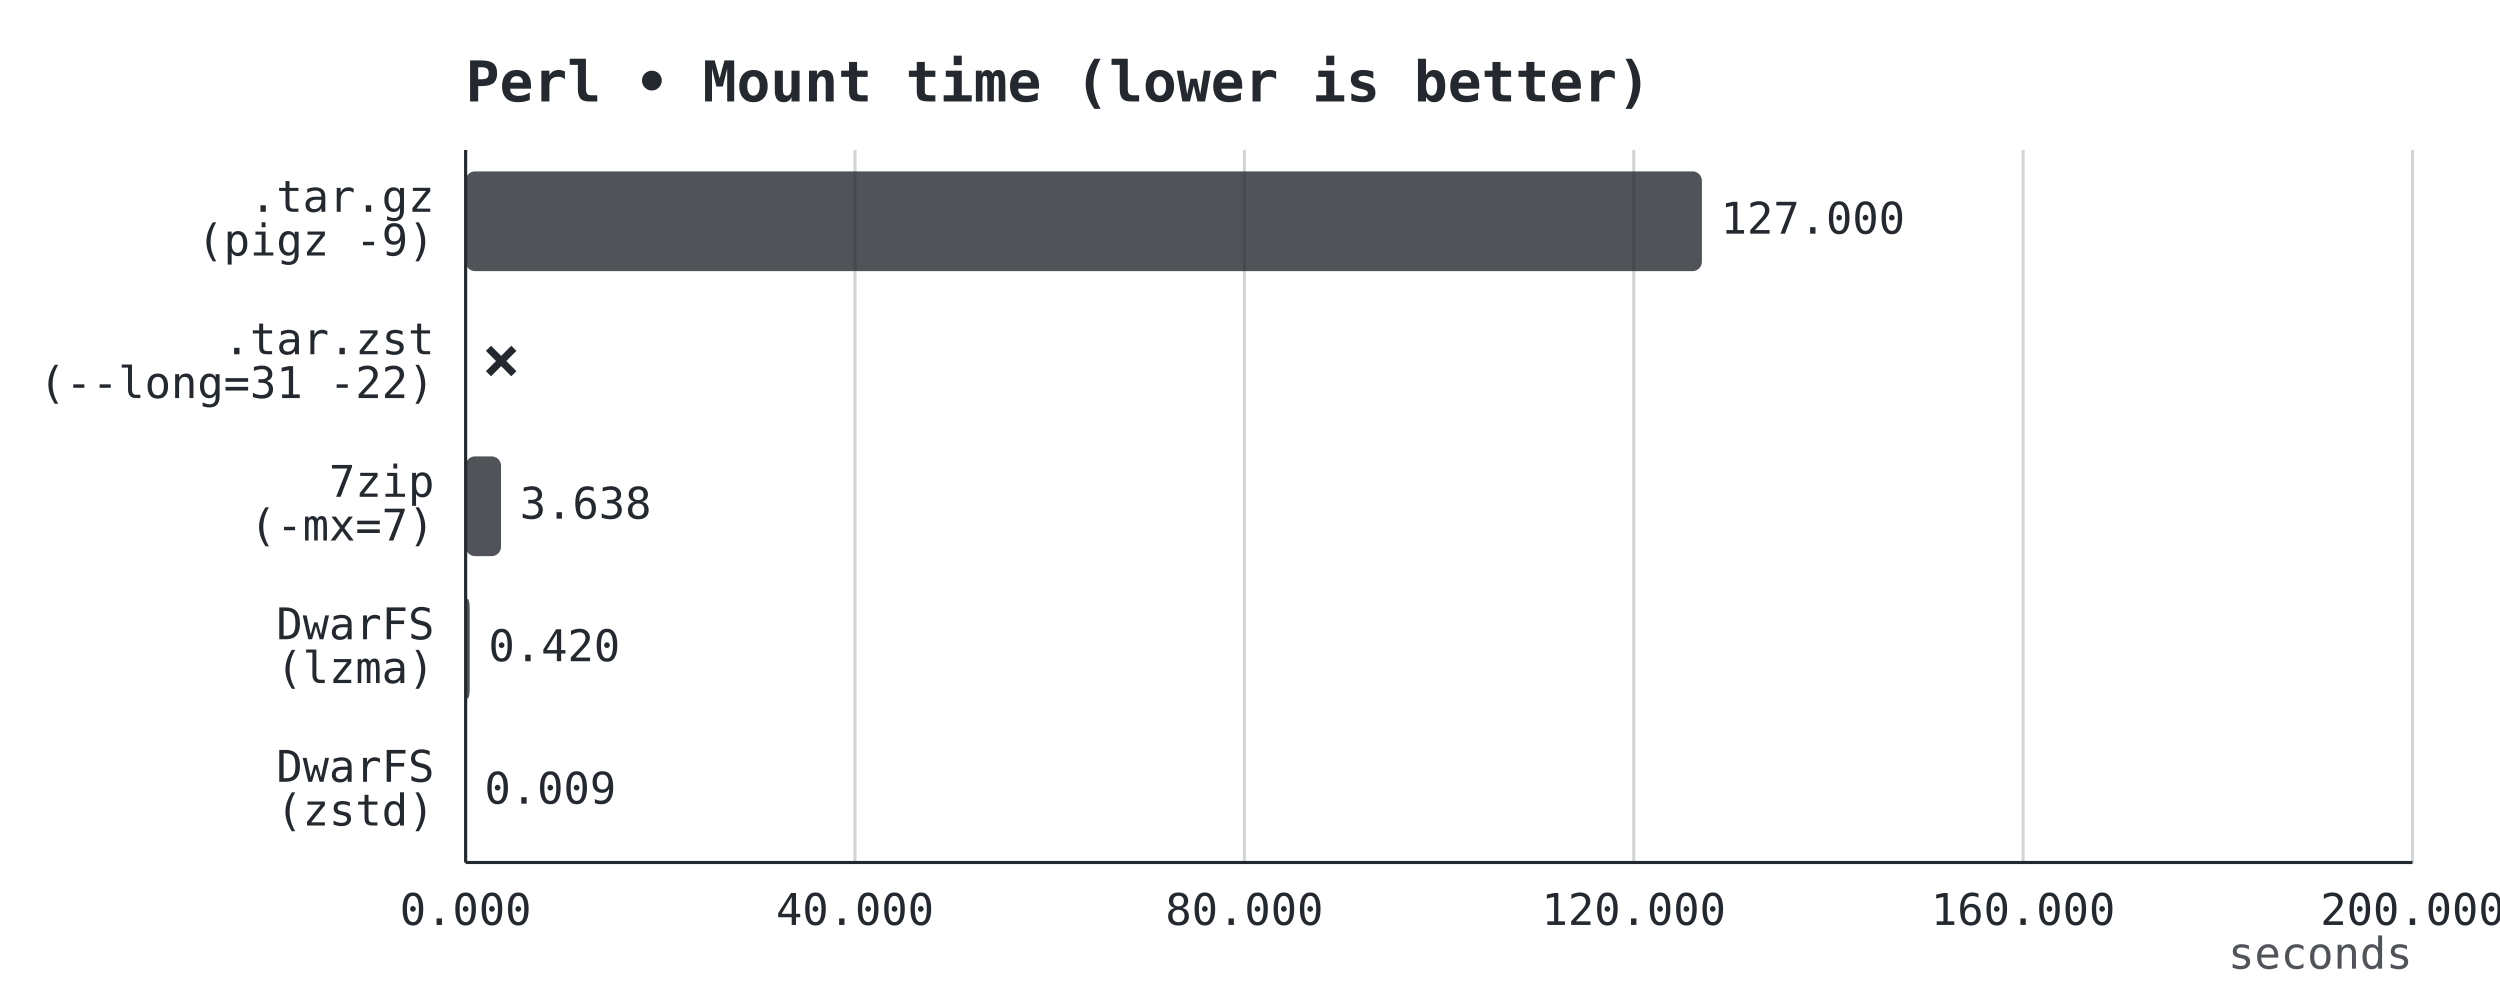
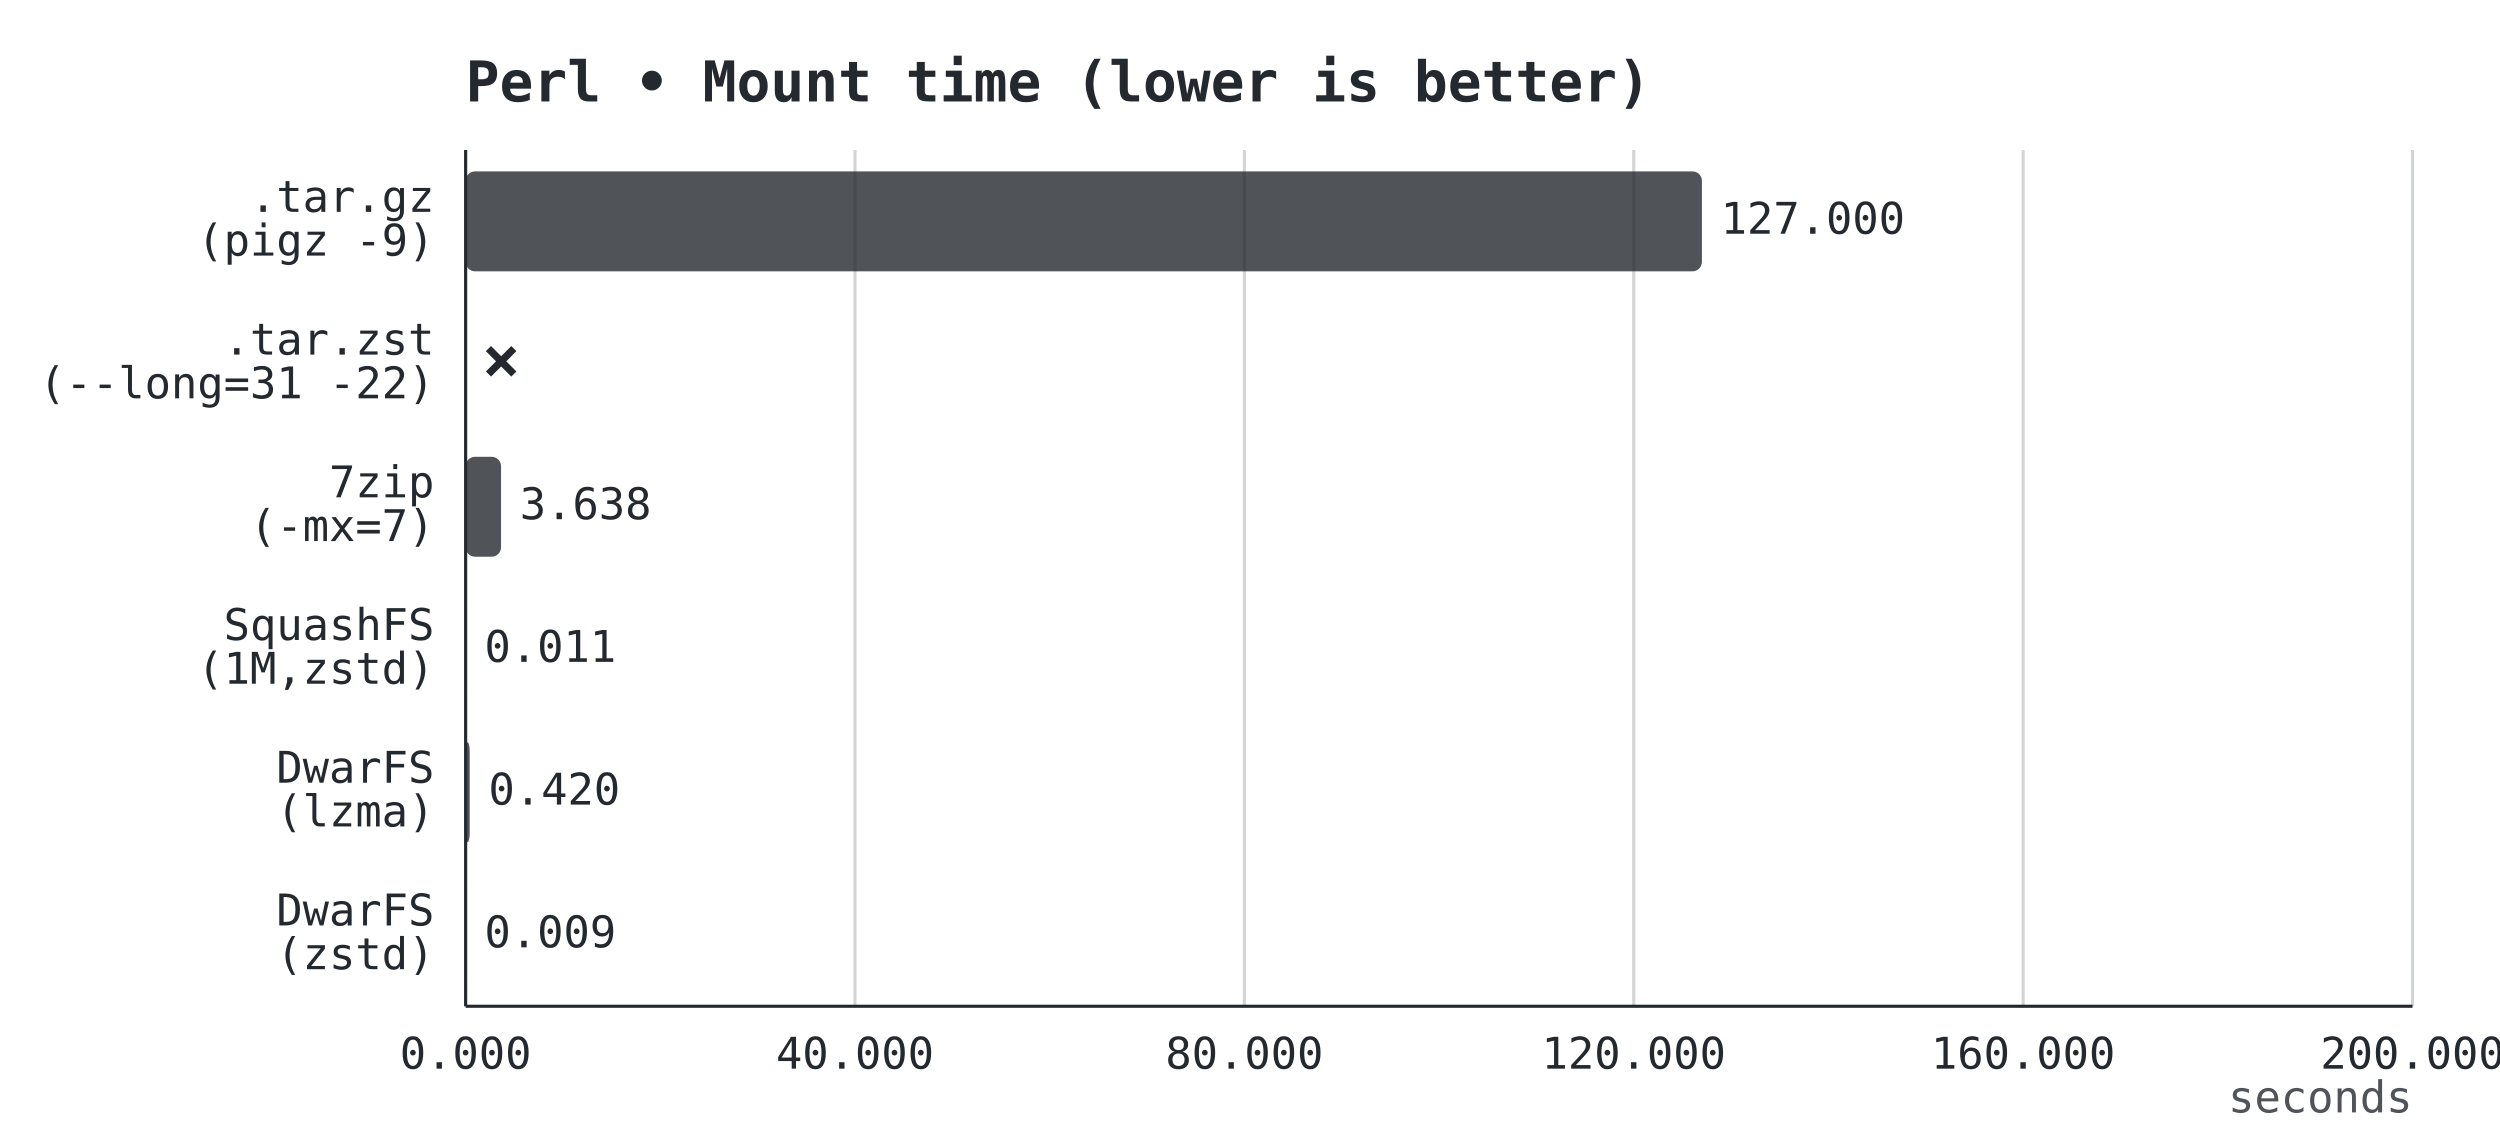
- <svg xmlns="http://www.w3.org/2000/svg" width="800" height="320" viewBox="0 0 800 320" role="img" aria-label="Perl • Mount time (lower is better)">
+ <svg xmlns="http://www.w3.org/2000/svg" width="800" height="366" viewBox="0 0 800 366" role="img" aria-label="Perl • Mount time (lower is better)">
  <style>
    :root {
      color: var(--fgColor-default, #24292f);
      font-family: ui-monospace, SFMono-Regular, Menlo, Consolas, monospace;
    }
    @media (prefers-color-scheme: dark) {
      :root { color: var(--fgColor-default, #c9d1d9); }
    }
    .t { fill: currentColor; font-size: 14px; dominant-baseline: middle; }
    .title { font-weight: 600; font-size: 18px; dominant-baseline: hanging; }
    .axis { stroke: currentColor; stroke-width: 1; }
    .grid { stroke: currentColor; stroke-width: 1; opacity: .2; }
    .bar { fill: currentColor; opacity: .8; }
    .unit { opacity: .8; font-size: 14px; }
  </style>
-   <rect x="0" y="0" width="800" height="320" fill="none" />
+   <rect x="0" y="0" width="800" height="366" fill="none" />
  <text x="149" y="20" class="t title">Perl • Mount time (lower is better)</text>
-   <line x1="149" y1="276" x2="772" y2="276" class="axis" />
-   <line x1="149" y1="48" x2="149" y2="276" class="axis" />
-   <line x1="149.00" y1="48" x2="149.00" y2="276" class="grid" />
-   <text x="149.00" y="292" class="t" text-anchor="middle">0.000</text>
-   <line x1="273.60" y1="48" x2="273.60" y2="276" class="grid" />
-   <text x="273.60" y="292" class="t" text-anchor="middle">40.000</text>
-   <line x1="398.20" y1="48" x2="398.20" y2="276" class="grid" />
-   <text x="398.20" y="292" class="t" text-anchor="middle">80.000</text>
-   <line x1="522.80" y1="48" x2="522.80" y2="276" class="grid" />
-   <text x="522.80" y="292" class="t" text-anchor="middle">120.000</text>
-   <line x1="647.40" y1="48" x2="647.40" y2="276" class="grid" />
-   <text x="647.40" y="292" class="t" text-anchor="middle">160.000</text>
-   <line x1="772.00" y1="48" x2="772.00" y2="276" class="grid" />
-   <text x="772.00" y="292" class="t" text-anchor="middle">200.000</text>
-   <text x="772" y="306" class="t unit" text-anchor="end">seconds</text>
-   <rect class="bar" x="149.00" y="54.84" width="395.61" height="31.92" rx="3" ry="3" />
-   <text x="139.00" y="63.80" class="t" text-anchor="end">.tar.gz</text>
-   <text x="139.00" y="77.80" class="t" text-anchor="end">(pigz -9)</text>
-   <text x="550.61" y="70.80" class="t">127.000</text>
-   <rect class="bar" x="149.00" y="100.44" width="0.00" height="31.92" rx="3" ry="3" />
-   <text x="139.00" y="109.40" class="t" text-anchor="end">.tar.zst</text>
-   <text x="139.00" y="123.40" class="t" text-anchor="end">(--long=31 -22)</text>
-   <text x="155.00" y="116.40" class="t">❌</text>
-   <rect class="bar" x="149.00" y="146.04" width="11.33" height="31.92" rx="3" ry="3" />
-   <text x="139.00" y="155.00" class="t" text-anchor="end">7zip</text>
-   <text x="139.00" y="169.00" class="t" text-anchor="end">(-mx=7)</text>
-   <text x="166.33" y="162.00" class="t">3.638</text>
-   <rect class="bar" x="149.00" y="191.64" width="1.31" height="31.92" rx="3" ry="3" />
-   <text x="139.00" y="200.60" class="t" text-anchor="end">DwarFS</text>
-   <text x="139.00" y="214.60" class="t" text-anchor="end">(lzma)</text>
-   <text x="156.31" y="207.60" class="t">0.420</text>
-   <rect class="bar" x="149.00" y="237.24" width="0.03" height="31.92" rx="3" ry="3" />
-   <text x="139.00" y="246.20" class="t" text-anchor="end">DwarFS</text>
-   <text x="139.00" y="260.20" class="t" text-anchor="end">(zstd)</text>
-   <text x="155.03" y="253.20" class="t">0.009</text>
+   <line x1="149" y1="322" x2="772" y2="322" class="axis" />
+   <line x1="149" y1="48" x2="149" y2="322" class="axis" />
+   <line x1="149.00" y1="48" x2="149.00" y2="322" class="grid" />
+   <text x="149.00" y="338" class="t" text-anchor="middle">0.000</text>
+   <line x1="273.60" y1="48" x2="273.60" y2="322" class="grid" />
+   <text x="273.60" y="338" class="t" text-anchor="middle">40.000</text>
+   <line x1="398.20" y1="48" x2="398.20" y2="322" class="grid" />
+   <text x="398.20" y="338" class="t" text-anchor="middle">80.000</text>
+   <line x1="522.80" y1="48" x2="522.80" y2="322" class="grid" />
+   <text x="522.80" y="338" class="t" text-anchor="middle">120.000</text>
+   <line x1="647.40" y1="48" x2="647.40" y2="322" class="grid" />
+   <text x="647.40" y="338" class="t" text-anchor="middle">160.000</text>
+   <line x1="772.00" y1="48" x2="772.00" y2="322" class="grid" />
+   <text x="772.00" y="338" class="t" text-anchor="middle">200.000</text>
+   <text x="772" y="352" class="t unit" text-anchor="end">seconds</text>
+   <rect class="bar" x="149.00" y="54.85" width="395.61" height="31.97" rx="3" ry="3" />
+   <text x="139.00" y="63.83" class="t" text-anchor="end">.tar.gz</text>
+   <text x="139.00" y="77.83" class="t" text-anchor="end">(pigz -9)</text>
+   <text x="550.61" y="70.83" class="t">127.000</text>
+   <rect class="bar" x="149.00" y="100.52" width="0.00" height="31.97" rx="3" ry="3" />
+   <text x="139.00" y="109.50" class="t" text-anchor="end">.tar.zst</text>
+   <text x="139.00" y="123.50" class="t" text-anchor="end">(--long=31 -22)</text>
+   <text x="155.00" y="116.50" class="t">❌</text>
+   <rect class="bar" x="149.00" y="146.18" width="11.33" height="31.97" rx="3" ry="3" />
+   <text x="139.00" y="155.17" class="t" text-anchor="end">7zip</text>
+   <text x="139.00" y="169.17" class="t" text-anchor="end">(-mx=7)</text>
+   <text x="166.33" y="162.17" class="t">3.638</text>
+   <rect class="bar" x="149.00" y="191.85" width="0.03" height="31.97" rx="3" ry="3" />
+   <text x="139.00" y="200.83" class="t" text-anchor="end">SquashFS</text>
+   <text x="139.00" y="214.83" class="t" text-anchor="end">(1M,zstd)</text>
+   <text x="155.03" y="207.83" class="t">0.011</text>
+   <rect class="bar" x="149.00" y="237.52" width="1.31" height="31.97" rx="3" ry="3" />
+   <text x="139.00" y="246.50" class="t" text-anchor="end">DwarFS</text>
+   <text x="139.00" y="260.50" class="t" text-anchor="end">(lzma)</text>
+   <text x="156.31" y="253.50" class="t">0.420</text>
+   <rect class="bar" x="149.00" y="283.18" width="0.03" height="31.97" rx="3" ry="3" />
+   <text x="139.00" y="292.17" class="t" text-anchor="end">DwarFS</text>
+   <text x="139.00" y="306.17" class="t" text-anchor="end">(zstd)</text>
+   <text x="155.03" y="299.17" class="t">0.009</text>
</svg>
